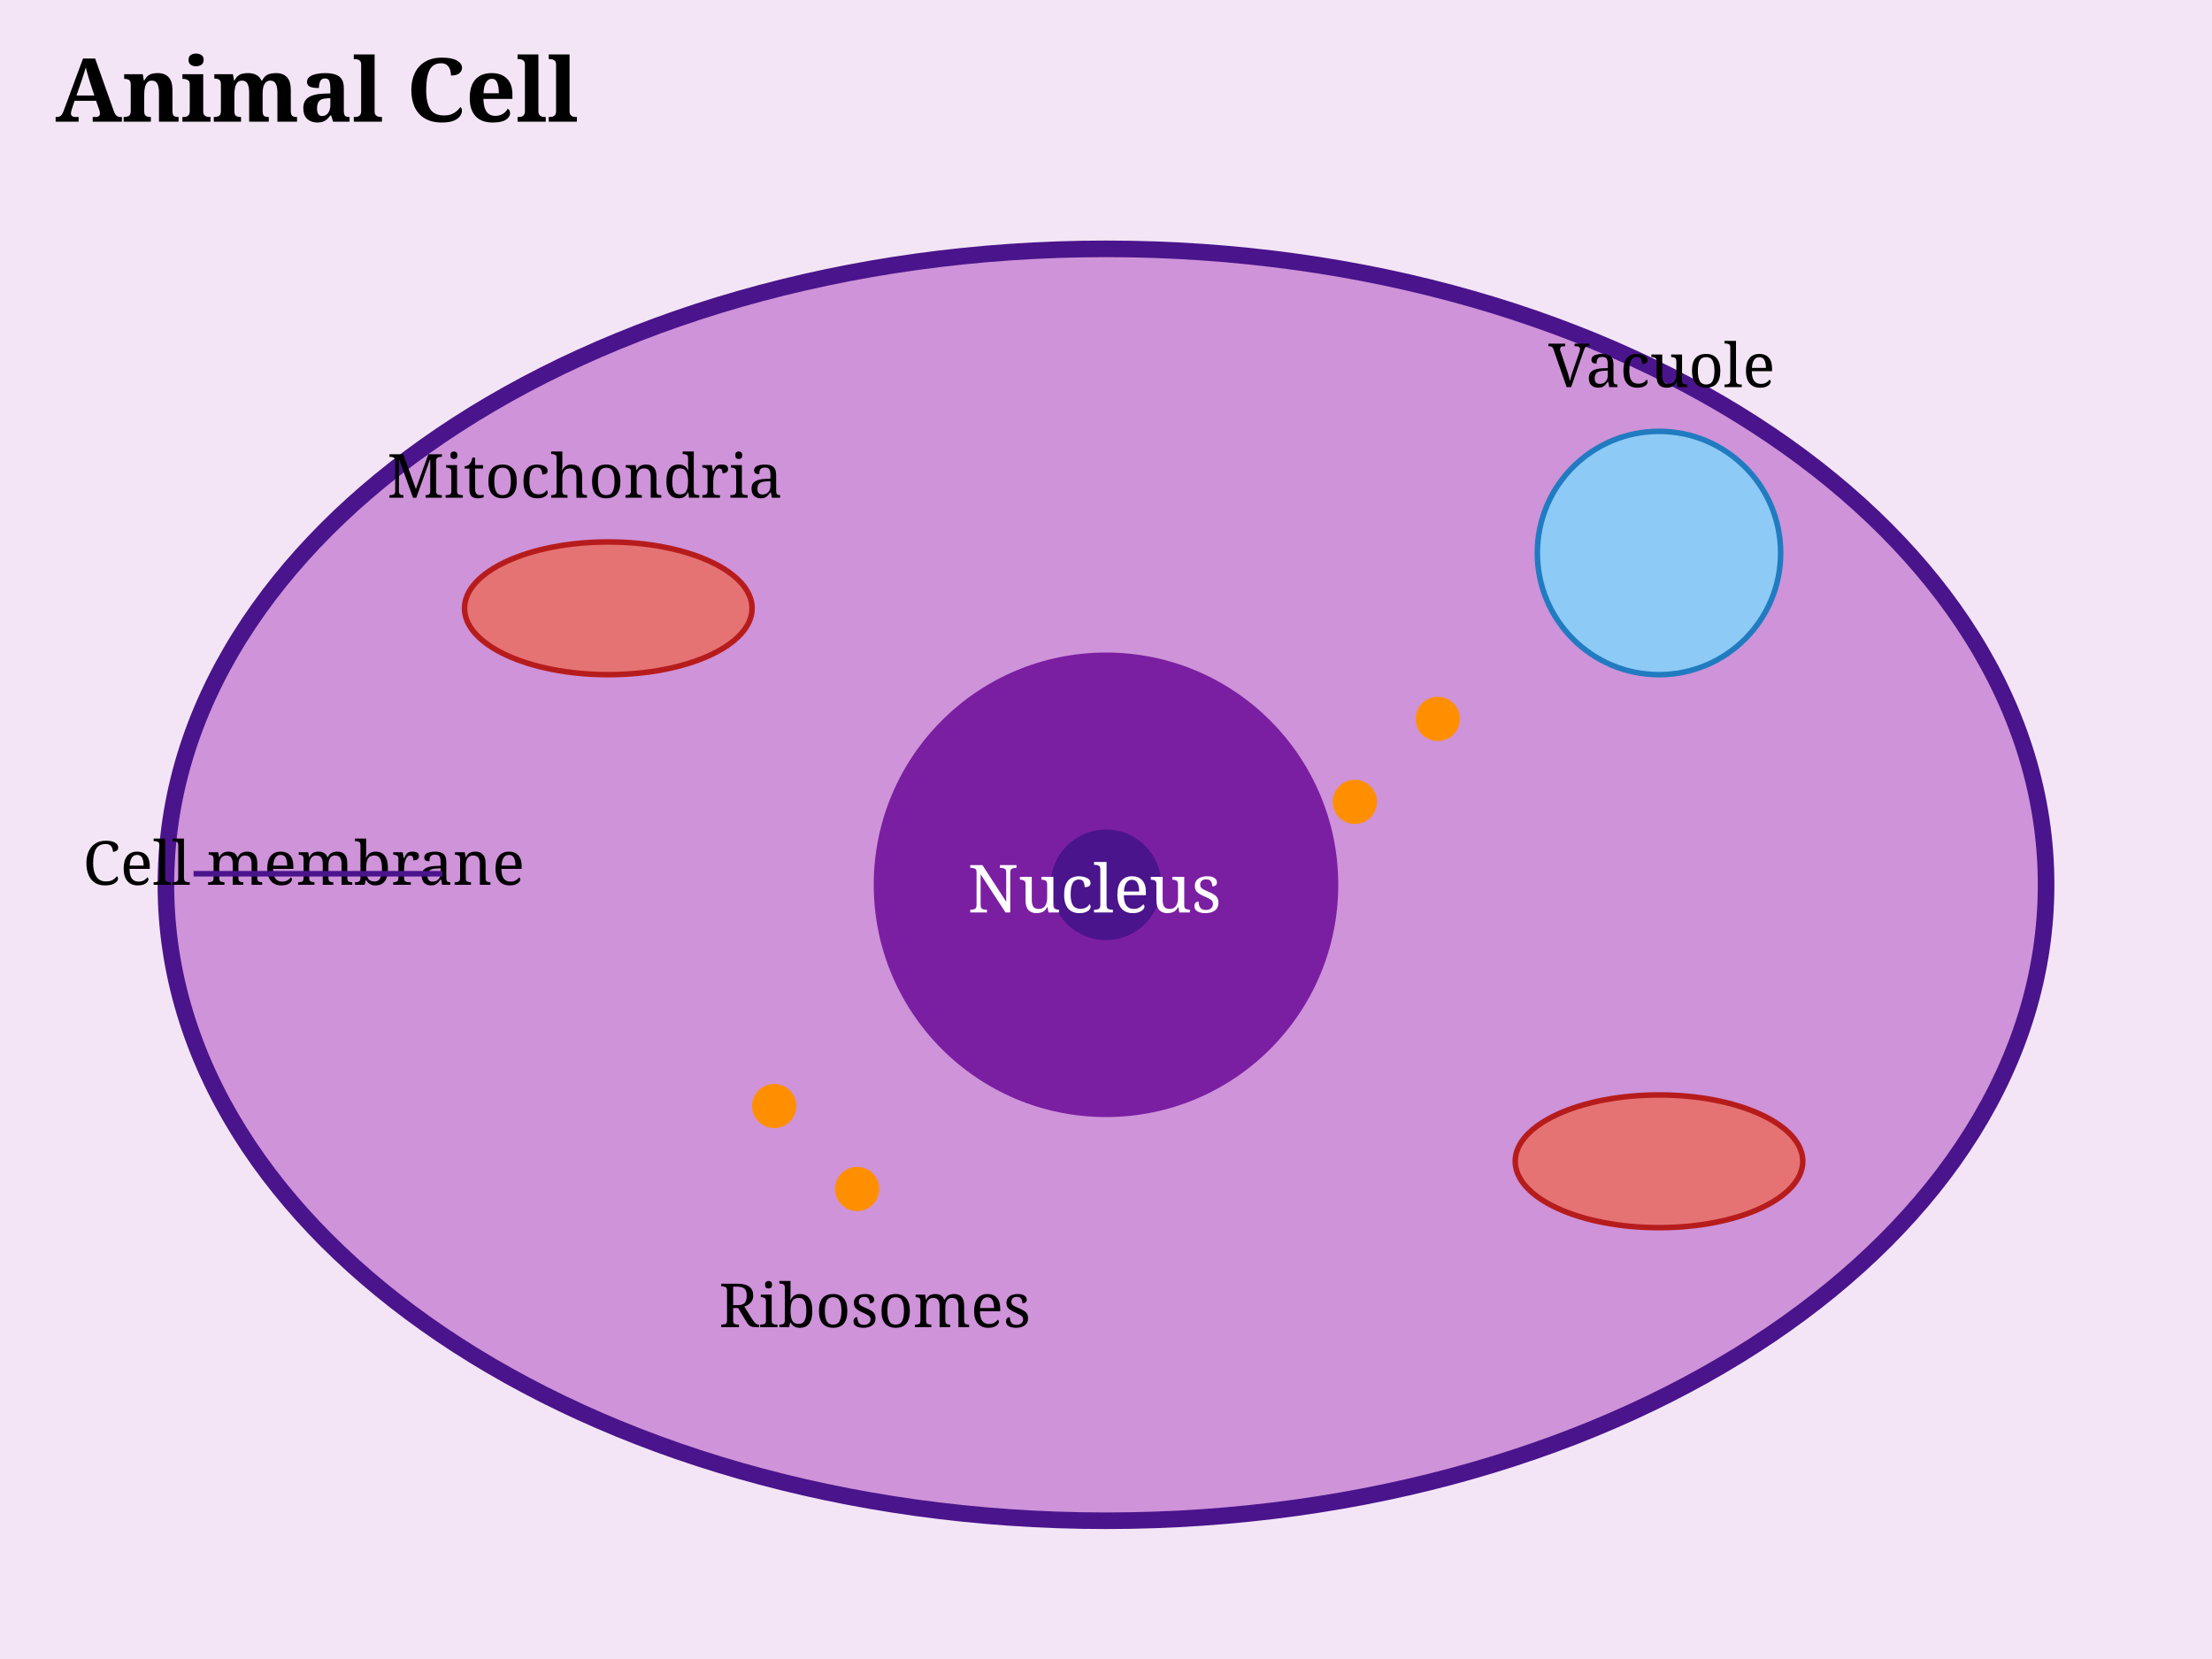
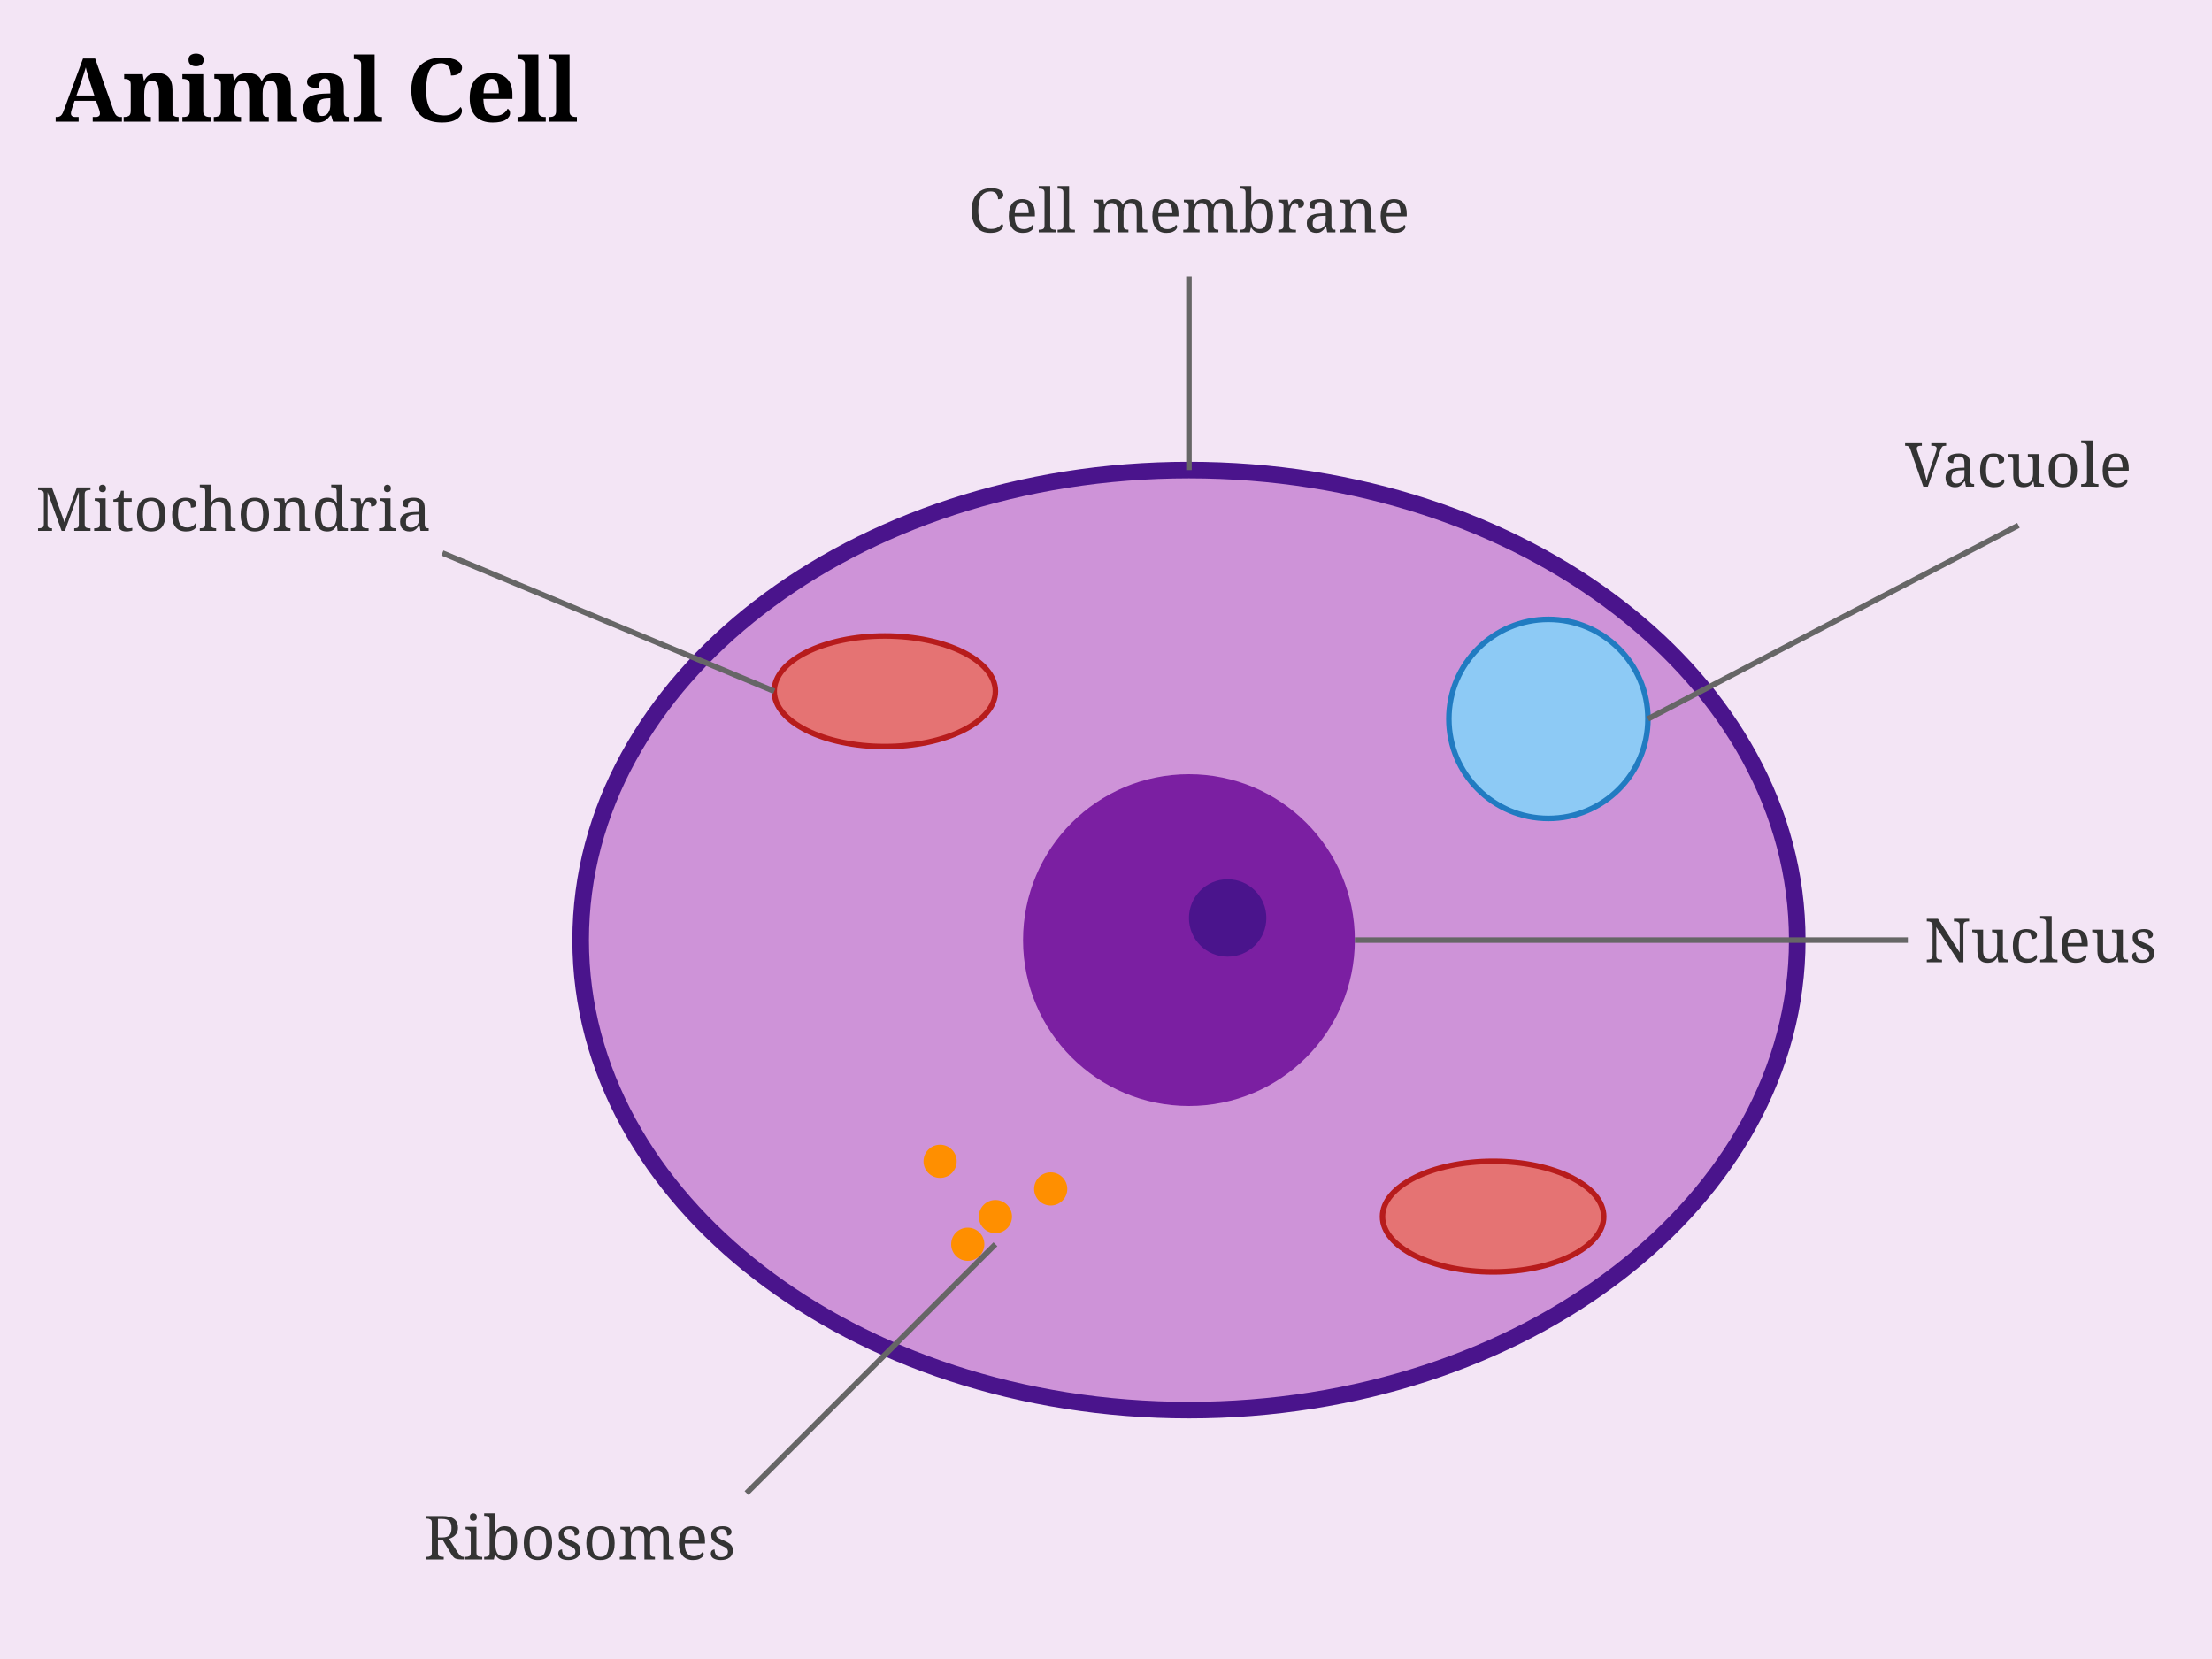
<svg xmlns="http://www.w3.org/2000/svg" viewBox="0 0 400 300">
  <rect width="400" height="300" fill="#f3e5f5" />
  <text x="10" y="22" font-family="serif" font-size="16" font-weight="bold">Animal Cell</text>
-   <ellipse cx="200" cy="160" rx="170" ry="115" fill="#ce93d8" stroke="#4a148c" stroke-width="3" />
-   <circle cx="200" cy="160" r="42" fill="#7b1fa2" />
-   <circle cx="200" cy="160" r="10" fill="#4a148c" />
-   <text x="175" y="165" font-size="12" fill="#ffffff" font-family="serif">Nucleus</text>
+   <ellipse cx="215" cy="170" rx="110" ry="85" fill="#ce93d8" stroke="#4a148c" stroke-width="3" />
+   <circle cx="215" cy="170" r="30" fill="#7b1fa2" />
+   <circle cx="222" cy="166" r="7" fill="#4a148c" />
  <g fill="#e57373" stroke="#b71c1c" stroke-width="1">
-     <ellipse cx="110" cy="110" rx="26" ry="12" />
-     <ellipse cx="300" cy="210" rx="26" ry="12" />
+     <ellipse cx="160" cy="125" rx="20" ry="10" />
+     <ellipse cx="270" cy="220" rx="20" ry="10" />
  </g>
-   <text x="70" y="90" font-size="11" font-family="serif">Mitochondria</text>
-   <circle cx="300" cy="100" r="22" fill="#81d4fa" opacity="0.85" stroke="#0277bd" />
-   <text x="280" y="70" font-size="11" font-family="serif">Vacuole</text>
+   <circle cx="280" cy="130" r="18" fill="#81d4fa" opacity="0.85" stroke="#0277bd" />
  <g fill="#ff8f00">
-     <circle cx="140" cy="200" r="4" />
-     <circle cx="155" cy="215" r="4" />
-     <circle cx="260" cy="130" r="4" />
-     <circle cx="245" cy="145" r="4" />
+     <circle cx="170" cy="210" r="3" />
+     <circle cx="180" cy="220" r="3" />
+     <circle cx="190" cy="215" r="3" />
+     <circle cx="175" cy="225" r="3" />
  </g>
-   <text x="130" y="240" font-size="11" font-family="serif">Ribosomes</text>
-   <text x="15" y="160" font-size="11" font-family="serif">Cell membrane</text>
-   <line x1="80" y1="158" x2="35" y2="158" stroke="#4a148c" stroke-width="1" />
+   <g font-family="serif" font-size="11" fill="#333" stroke="none">
+     <line x1="215" y1="85" x2="215" y2="50" stroke="#666" stroke-width="1" />
+     <text x="215" y="42" text-anchor="middle">Cell membrane</text>
+     <line x1="245" y1="170" x2="345" y2="170" stroke="#666" stroke-width="1" />
+     <text x="348" y="174" text-anchor="start">Nucleus</text>
+     <line x1="298" y1="130" x2="365" y2="95" stroke="#666" stroke-width="1" />
+     <text x="365" y="88" text-anchor="middle">Vacuole</text>
+     <line x1="140" y1="125" x2="80" y2="100" stroke="#666" stroke-width="1" />
+     <text x="78" y="96" text-anchor="end">Mitochondria</text>
+     <line x1="180" y1="225" x2="135" y2="270" stroke="#666" stroke-width="1" />
+     <text x="133" y="282" text-anchor="end">Ribosomes</text>
+   </g>
</svg>
